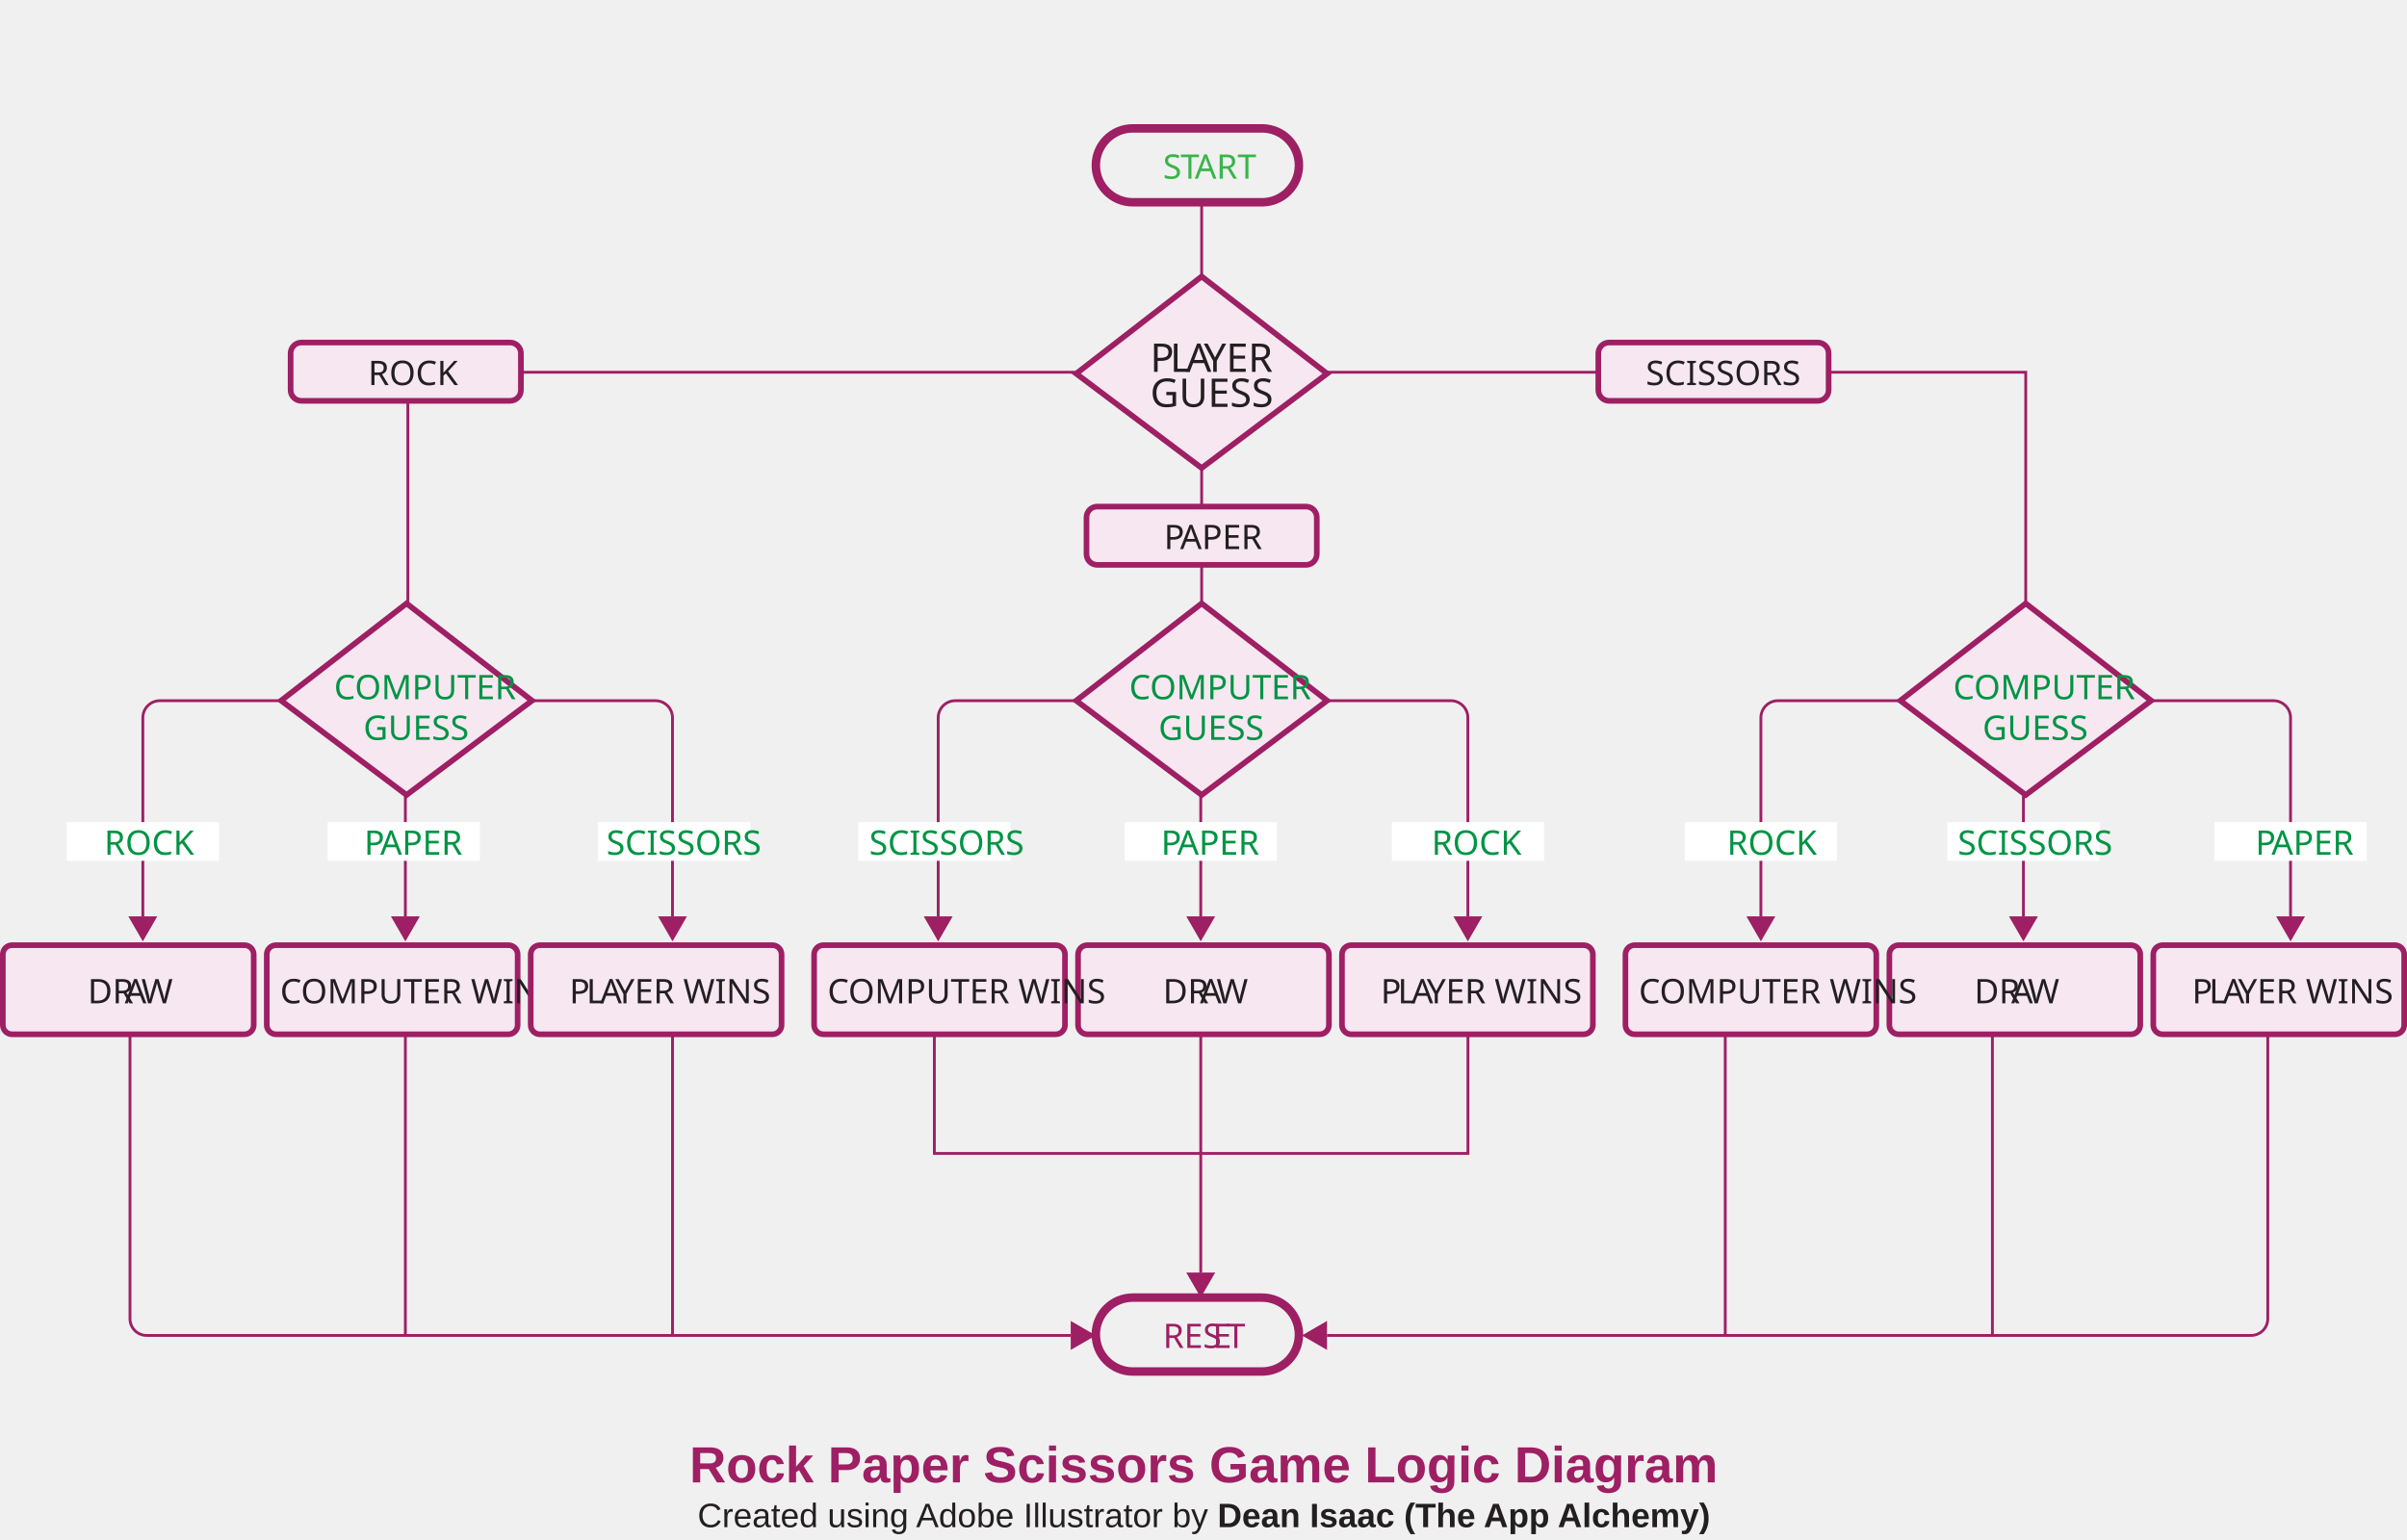
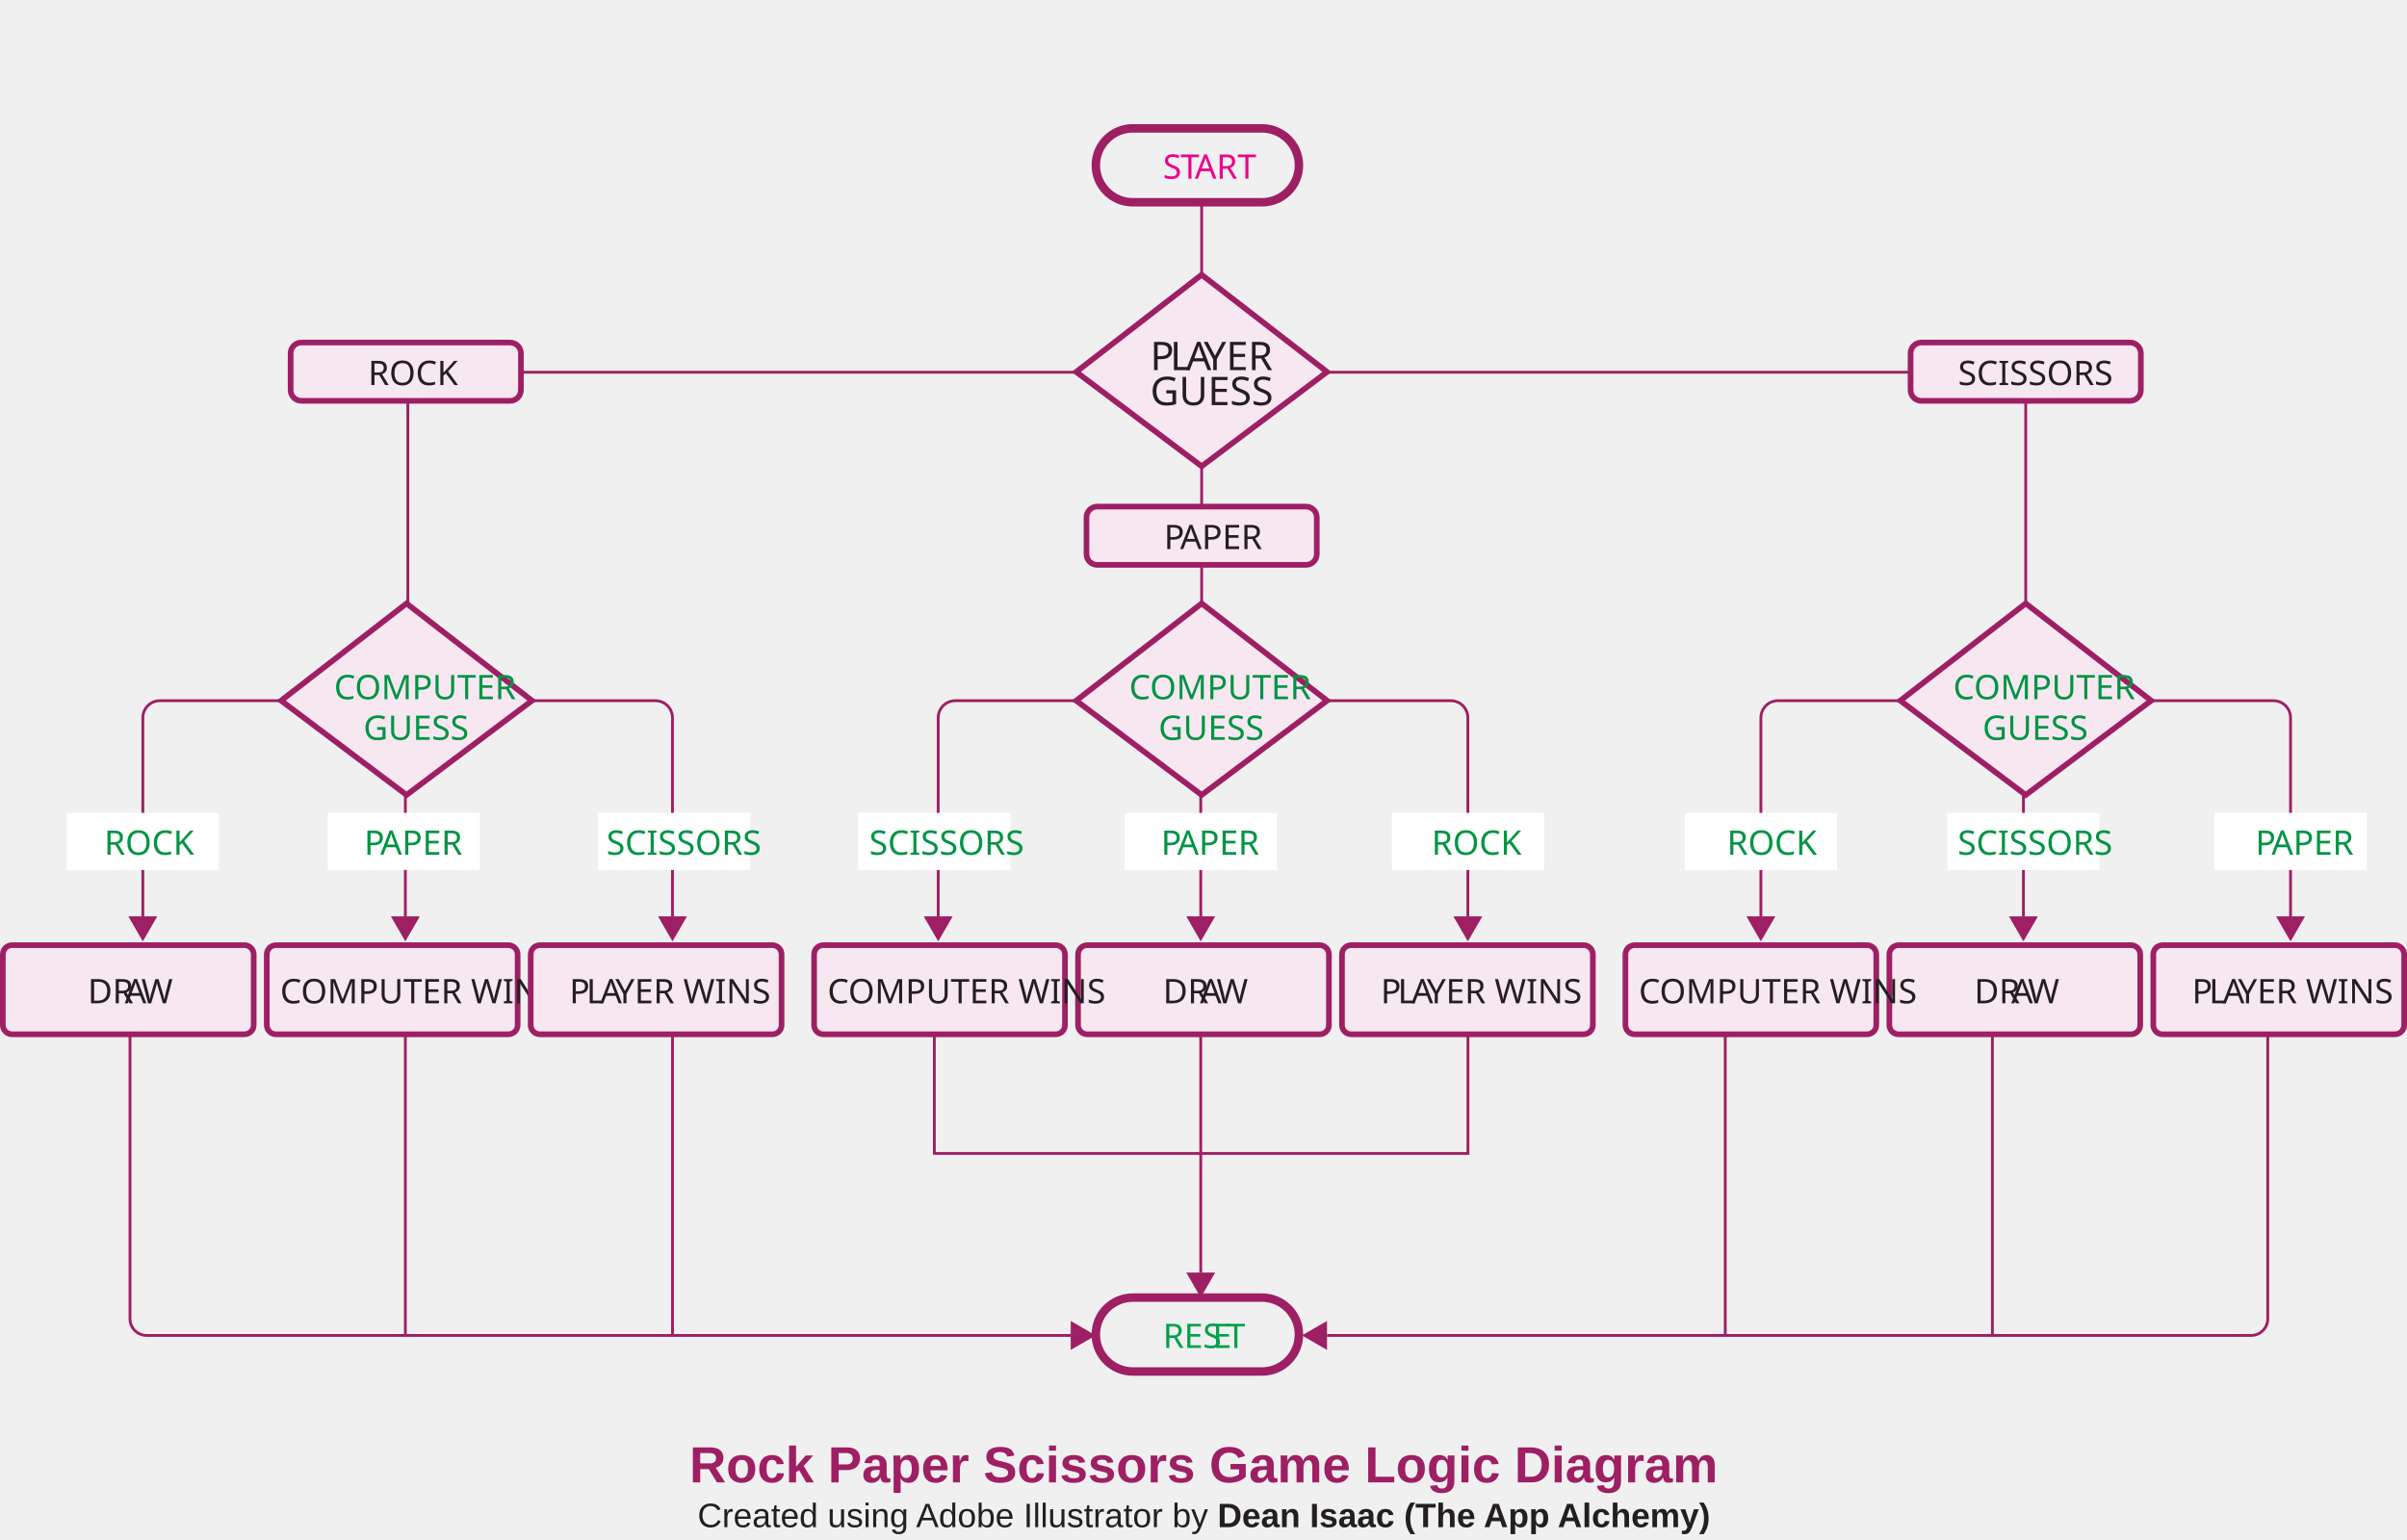
<svg xmlns="http://www.w3.org/2000/svg" id="Layer_2" data-name="Layer 2" viewBox="0 0 852.33 545.45">
  <defs>
    <style>
      .cls-1 {
        letter-spacing: -.02em;
      }

      .cls-2, .cls-3 {
        font-family: ArialMT, Arial;
      }

      .cls-4 {
        letter-spacing: .02em;
      }

      .cls-5 {
        stroke-width: 3px;
      }

      .cls-5, .cls-6, .cls-7 {
        stroke: #9e1f63;
        stroke-miterlimit: 10;
      }

      .cls-5, .cls-7 {
        fill: none;
      }

      .cls-8 {
        letter-spacing: -.04em;
      }

      .cls-9 {
        letter-spacing: -.04em;
      }

      .cls-9, .cls-10, .cls-11 {
        font-family: Arial-BoldMT, Arial;
        font-weight: 700;
      }

      .cls-12 {
        fill: #fff;
      }

-       .cls-13, .cls-10, .cls-14 {
+       .cls-13, .cls-10 {
        fill: #9e1f63;
      }

-       .cls-15 {
+       .cls-14 {
        letter-spacing: -.06em;
      }

      .cls-6 {
        fill: #f6e7f1;
        stroke-width: 2px;
      }

      .cls-10 {
        font-size: 18px;
      }

+       .cls-15 {
+         letter-spacing: -.01em;
+       }
+ 
      .cls-16 {
-         letter-spacing: -.01em;
+         font-size: 14px;
+       }
+ 
+       .cls-16, .cls-17, .cls-18, .cls-19, .cls-20 {
+         font-family: Impact, Impact;
+       }
+ 
+       .cls-16, .cls-20, .cls-21 {
+         fill: #231f20;
      }

      .cls-17 {
-         font-size: 14px;
-       }
- 
-       .cls-17, .cls-18, .cls-14, .cls-19, .cls-20 {
-         font-family: Impact, Impact;
-       }
- 
-       .cls-17, .cls-20, .cls-21 {
-         fill: #231f20;
+         fill: #009444;
+       }
+ 
+       .cls-17, .cls-18, .cls-19, .cls-20, .cls-21 {
+         font-size: 12px;
      }

      .cls-18 {
-         fill: #009444;
-       }
- 
-       .cls-18, .cls-14, .cls-19, .cls-20, .cls-21 {
-         font-size: 12px;
+         fill: #00a14b;
      }

      .cls-19 {
-         fill: #39b54a;
+         fill: #ec008c;
      }

      .cls-22 {
        letter-spacing: -.02em;
      }

      .cls-3 {
        letter-spacing: -.06em;
      }
    </style>
  </defs>
  <polyline class="cls-7" points="144.42 220.68 144.42 131.85 382.12 131.85" />
  <polyline class="cls-7" points="717.32 220.68 717.32 131.85 468.11 131.85" />
  <polyline class="cls-7" points="519.81 347.3 519.81 408.56 330.86 408.56 330.86 347.3" />
  <rect class="cls-5" x="388.04" y="45.47" width="71.92" height="26.18" rx="13.09" ry="13.09" />
  <text class="cls-19" transform="translate(411.81 63.3)">
    <tspan x="0" y="0">S</tspan>
    <tspan class="cls-8" x="6.21" y="0">T</tspan>
    <tspan x="11.26" y="0">ART</tspan>
  </text>
  <rect class="cls-5" x="388.04" y="459.63" width="71.92" height="26.18" rx="13.09" ry="13.09" />
-   <text class="cls-14" transform="translate(411.81 477.47)">
+   <text class="cls-18" transform="translate(411.81 477.47)">
    <tspan x="0" y="0">RES</tspan>
-     <tspan class="cls-16" x="17.65" y="0">E</tspan>
+     <tspan class="cls-15" x="17.65" y="0">E</tspan>
    <tspan x="22.48" y="0">T</tspan>
  </text>
  <rect class="cls-6" x="102.91" y="121.33" width="81.55" height="20.65" rx="3.81" ry="3.81" />
  <g>
    <rect class="cls-6" x="381.74" y="334.79" width="88.84" height="31.57" rx="3.27" ry="3.27" />
    <text class="cls-20" transform="translate(411.81 355.38)">
      <tspan x="0" y="0">DR</tspan>
      <tspan class="cls-1" x="13.1" y="0">A</tspan>
      <tspan x="18.97" y="0">W</tspan>
    </text>
  </g>
  <g>
    <rect class="cls-6" x="475.2" y="334.79" width="88.84" height="31.57" rx="3.27" ry="3.27" />
    <text class="cls-20" transform="translate(488.93 355.38)">
      <tspan x="0" y="0">P</tspan>
      <tspan class="cls-4" x="6.02" y="0">L</tspan>
-       <tspan class="cls-15" x="10.89" y="0">A</tspan>
+       <tspan class="cls-14" x="10.89" y="0">A</tspan>
      <tspan x="16.26" y="0">YER WINS</tspan>
    </text>
  </g>
  <g>
    <rect class="cls-6" x="288.28" y="334.79" width="88.84" height="31.57" rx="3.27" ry="3.27" />
    <text class="cls-20" transform="translate(293.02 355.38)">
      <tspan x="0" y="0">COMPUTER WINS</tspan>
    </text>
  </g>
  <g>
    <rect class="cls-6" x="94.46" y="334.79" width="88.84" height="31.57" rx="3.27" ry="3.27" />
    <text class="cls-20" transform="translate(99.19 355.38)">
      <tspan x="0" y="0">COMPUTER WINS</tspan>
    </text>
  </g>
  <g>
    <rect class="cls-6" x="187.92" y="334.79" width="88.84" height="31.57" rx="3.27" ry="3.27" />
    <text class="cls-20" transform="translate(201.64 355.38)">
      <tspan x="0" y="0">P</tspan>
      <tspan class="cls-4" x="6.02" y="0">L</tspan>
-       <tspan class="cls-15" x="10.89" y="0">A</tspan>
+       <tspan class="cls-14" x="10.89" y="0">A</tspan>
      <tspan x="16.26" y="0">YER WINS</tspan>
    </text>
  </g>
  <g>
    <rect class="cls-6" x="1" y="334.79" width="88.84" height="31.57" rx="3.27" ry="3.27" />
    <text class="cls-20" transform="translate(31.07 355.38)">
      <tspan x="0" y="0">DR</tspan>
      <tspan class="cls-1" x="13.1" y="0">A</tspan>
      <tspan x="18.97" y="0">W</tspan>
    </text>
  </g>
  <g>
    <rect class="cls-6" x="669.03" y="334.79" width="88.84" height="31.57" rx="3.27" ry="3.27" />
    <text class="cls-20" transform="translate(699.1 355.38)">
      <tspan x="0" y="0">DR</tspan>
      <tspan class="cls-1" x="13.1" y="0">A</tspan>
      <tspan x="18.97" y="0">W</tspan>
    </text>
  </g>
  <g>
    <rect class="cls-6" x="762.49" y="334.79" width="88.84" height="31.57" rx="3.27" ry="3.27" />
    <text class="cls-20" transform="translate(776.21 355.38)">
      <tspan x="0" y="0">P</tspan>
      <tspan class="cls-4" x="6.02" y="0">L</tspan>
-       <tspan class="cls-15" x="10.89" y="0">A</tspan>
+       <tspan class="cls-14" x="10.89" y="0">A</tspan>
      <tspan x="16.26" y="0">YER WINS</tspan>
    </text>
  </g>
  <g>
    <rect class="cls-6" x="575.57" y="334.79" width="88.84" height="31.57" rx="3.27" ry="3.27" />
    <text class="cls-20" transform="translate(580.3 355.38)">
      <tspan x="0" y="0">COMPUTER WINS</tspan>
    </text>
  </g>
  <path class="cls-7" d="M381.9,248.2h-43.64c-3.34,0-6.04,2.71-6.04,6.04v70.34" />
  <polygon class="cls-13" points="332.22 333.46 337.35 324.58 327.09 324.58 332.22 333.46" />
  <g>
    <line class="cls-7" x1="425.19" y1="248.2" x2="425.19" y2="324.58" />
    <polygon class="cls-13" points="425.19 333.46 430.31 324.58 420.06 324.58 425.19 333.46" />
  </g>
  <g>
    <line class="cls-7" x1="425.19" y1="366.36" x2="425.19" y2="450.75" />
    <polygon class="cls-13" points="425.19 459.63 430.31 450.75 420.06 450.75 425.19 459.63" />
  </g>
  <path class="cls-7" d="M470.1,248.2h43.64c3.34,0,6.04,2.71,6.04,6.04v70.34" />
  <polygon class="cls-13" points="519.78 333.46 514.65 324.58 524.91 324.58 519.78 333.46" />
  <path class="cls-7" d="M100.26,248.2H56.62c-3.34,0-6.04,2.71-6.04,6.04v70.34" />
  <polygon class="cls-13" points="50.57 333.46 55.7 324.58 45.44 324.58 50.57 333.46" />
  <path class="cls-7" d="M46.03,366.36v100.77c0,3.26,2.64,5.9,5.9,5.9H379.15" />
  <polygon class="cls-13" points="388.04 473.03 379.15 467.9 379.15 478.16 388.04 473.03" />
  <g>
    <line class="cls-7" x1="143.54" y1="248.2" x2="143.54" y2="324.58" />
    <polygon class="cls-13" points="143.54 333.46 148.67 324.58 138.41 324.58 143.54 333.46" />
    <line class="cls-7" x1="143.54" y1="366.92" x2="143.54" y2="472.73" />
    <line class="cls-7" x1="238.14" y1="366.92" x2="238.14" y2="472.73" />
  </g>
  <path class="cls-7" d="M803.03,366.36v100.77c0,3.26-2.64,5.9-5.9,5.9H469.9" />
  <polygon class="cls-13" points="461.02 473.03 469.9 467.9 469.9 478.16 461.02 473.03" />
  <line class="cls-7" x1="705.52" y1="366.92" x2="705.52" y2="472.73" />
  <line class="cls-7" x1="610.92" y1="366.92" x2="610.92" y2="472.73" />
  <path class="cls-7" d="M188.45,248.2h43.64c3.34,0,6.04,2.71,6.04,6.04v70.34" />
  <polygon class="cls-13" points="238.14 333.46 233.01 324.58 243.26 324.58 238.14 333.46" />
  <path class="cls-7" d="M673.22,248.2h-43.64c-3.34,0-6.04,2.71-6.04,6.04v70.34" />
  <polygon class="cls-13" points="623.53 333.46 628.66 324.58 618.41 324.58 623.53 333.46" />
  <g>
    <line class="cls-7" x1="716.5" y1="248.2" x2="716.5" y2="324.58" />
    <polygon class="cls-13" points="716.5 333.46 721.63 324.58 711.37 324.58 716.5 333.46" />
  </g>
  <path class="cls-7" d="M761.41,248.2h43.64c3.34,0,6.04,2.71,6.04,6.04v70.34" />
  <polygon class="cls-13" points="811.1 333.46 805.97 324.58 816.23 324.58 811.1 333.46" />
-   <rect class="cls-12" x="303.91" y="291.2" width="53.91" height="13.71" />
-   <rect class="cls-12" x="23.62" y="291.2" width="53.91" height="13.71" />
-   <rect class="cls-12" x="116.02" y="291.2" width="53.91" height="13.71" />
-   <rect class="cls-12" x="211.76" y="291.2" width="53.91" height="13.71" />
-   <rect class="cls-12" x="398.23" y="291.2" width="53.91" height="13.71" />
-   <rect class="cls-12" x="492.86" y="291.2" width="53.91" height="13.71" />
-   <rect class="cls-12" x="596.58" y="291.2" width="53.91" height="13.71" />
-   <rect class="cls-12" x="689.55" y="291.2" width="53.91" height="13.71" />
-   <rect class="cls-12" x="784.15" y="291.2" width="53.91" height="13.71" />
-   <text class="cls-18" transform="translate(307.78 302.76)">
+   <rect class="cls-12" x="303.91" y="287.92" width="53.91" height="20.25" />
+   <rect class="cls-12" x="23.62" y="287.92" width="53.91" height="20.25" />
+   <rect class="cls-12" x="116.02" y="287.92" width="53.91" height="20.25" />
+   <rect class="cls-12" x="211.76" y="287.92" width="53.91" height="20.25" />
+   <rect class="cls-12" x="398.23" y="287.92" width="53.91" height="20.25" />
+   <rect class="cls-12" x="492.86" y="287.92" width="53.91" height="20.25" />
+   <rect class="cls-12" x="596.58" y="287.92" width="53.91" height="20.25" />
+   <rect class="cls-12" x="689.55" y="287.92" width="53.91" height="20.25" />
+   <rect class="cls-12" x="784.15" y="287.92" width="53.91" height="20.25" />
+   <text class="cls-17" transform="translate(307.78 302.76)">
    <tspan x="0" y="0">SCISSORS</tspan>
  </text>
-   <text class="cls-18" transform="translate(411.13 302.76)">
+   <text class="cls-17" transform="translate(411.13 302.76)">
    <tspan class="cls-22" x="0" y="0">P</tspan>
    <tspan x="5.72" y="0">APER</tspan>
  </text>
-   <text class="cls-18" transform="translate(506.94 302.76)">
+   <text class="cls-17" transform="translate(506.94 302.76)">
    <tspan x="0" y="0">ROCK</tspan>
  </text>
  <polygon class="cls-6" points="425.51 281.59 381.09 248.17 425.51 213.75 469.93 248.17 425.51 281.59" />
-   <text class="cls-18" transform="translate(399.83 247.67)">
+   <text class="cls-17" transform="translate(399.83 247.67)">
    <tspan x="0" y="0">COMPUTER</tspan>
    <tspan x="10.4" y="14.4">GUESS</tspan>
  </text>
  <polygon class="cls-6" points="143.96 281.59 99.54 248.17 143.96 213.75 188.38 248.17 143.96 281.59" />
-   <text class="cls-18" transform="translate(118.28 247.67)">
+   <text class="cls-17" transform="translate(118.28 247.67)">
    <tspan x="0" y="0">COMPUTER</tspan>
    <tspan x="10.4" y="14.4">GUESS</tspan>
  </text>
-   <text class="cls-18" transform="translate(36.9 302.76)">
+   <text class="cls-17" transform="translate(36.9 302.76)">
    <tspan x="0" y="0">ROCK</tspan>
  </text>
-   <text class="cls-18" transform="translate(214.74 302.76)">
+   <text class="cls-17" transform="translate(214.74 302.76)">
    <tspan x="0" y="0">SCISSORS</tspan>
  </text>
-   <text class="cls-18" transform="translate(128.95 302.76)">
+   <text class="cls-17" transform="translate(128.95 302.76)">
    <tspan class="cls-22" x="0" y="0">P</tspan>
    <tspan x="5.72" y="0">APER</tspan>
  </text>
  <polygon class="cls-6" points="717.32 281.59 672.9 248.17 717.32 213.75 761.74 248.17 717.32 281.59" />
-   <text class="cls-18" transform="translate(691.63 247.67)">
+   <text class="cls-17" transform="translate(691.63 247.67)">
    <tspan x="0" y="0">COMPUTER</tspan>
    <tspan x="10.4" y="14.4">GUESS</tspan>
  </text>
  <text class="cls-20" transform="translate(130.35 136.39)">
    <tspan x="0" y="0">ROCK</tspan>
  </text>
-   <rect class="cls-6" x="565.97" y="121.33" width="81.55" height="20.65" rx="3.81" ry="3.81" />
-   <text class="cls-20" transform="translate(582.78 136.39)">
-     <tspan x="0" y="0">SCISSORS</tspan>
-   </text>
+   <g>
+     <rect class="cls-6" x="676.54" y="121.33" width="81.55" height="20.65" rx="3.81" ry="3.81" />
+     <text class="cls-20" transform="translate(693.35 136.39)">
+       <tspan x="0" y="0">SCISSORS</tspan>
+     </text>
+   </g>
  <line class="cls-7" x1="425.51" y1="71.65" x2="425.51" y2="213.75" />
-   <polygon class="cls-6" points="425.51 165.77 381.09 132.35 425.51 97.93 469.93 132.35 425.51 165.77" />
-   <text class="cls-17" transform="translate(407.3 131.72)">
+   <polygon class="cls-6" points="425.51 165.16 381.09 131.74 425.51 97.32 469.93 131.74 425.51 165.16" />
+   <text class="cls-16" transform="translate(407.3 131.11)">
    <tspan x="0" y="0">P</tspan>
    <tspan class="cls-4" x="7.03" y="0">L</tspan>
-     <tspan class="cls-15" x="12.7" y="0">A</tspan>
+     <tspan class="cls-14" x="12.7" y="0">A</tspan>
    <tspan x="18.97" y="0">YER</tspan>
    <tspan x="0" y="12.4">GUESS</tspan>
  </text>
  <rect class="cls-6" x="384.73" y="179.44" width="81.55" height="20.65" rx="3.81" ry="3.81" />
  <text class="cls-20" transform="translate(412.18 194.5)">
    <tspan class="cls-22" x="0" y="0">P</tspan>
    <tspan x="5.72" y="0">APER</tspan>
  </text>
-   <text class="cls-18" transform="translate(611.54 302.76)">
+   <text class="cls-17" transform="translate(611.54 302.76)">
    <tspan x="0" y="0">ROCK</tspan>
  </text>
-   <text class="cls-18" transform="translate(798.65 302.76)">
+   <text class="cls-17" transform="translate(798.65 302.76)">
    <tspan class="cls-22" x="0" y="0">P</tspan>
    <tspan x="5.72" y="0">APER</tspan>
  </text>
-   <text class="cls-18" transform="translate(693.22 302.76)">
+   <text class="cls-17" transform="translate(693.22 302.76)">
    <tspan x="0" y="0">SCISSORS</tspan>
  </text>
  <text class="cls-10" transform="translate(244.15 525.08)">
    <tspan x="0" y="0">Rock Paper Scissors Game Logic Diagram </tspan>
  </text>
  <text class="cls-21" transform="translate(247.01 540.94)">
    <tspan class="cls-2" x="0" y="0">Created using</tspan>
    <tspan class="cls-3" x="74.71" y="0"> </tspan>
    <tspan class="cls-2" x="77.38" y="0">Adobe Illustrator by </tspan>
    <tspan class="cls-11" x="184.11" y="0">Dean Isaac (The</tspan>
    <tspan class="cls-9" x="275.48" y="0"> </tspan>
    <tspan class="cls-11" x="278.37" y="0">App</tspan>
    <tspan class="cls-9" x="301.69" y="0"> </tspan>
    <tspan class="cls-11" x="304.58" y="0">Alchemy)</tspan>
  </text>
</svg>
